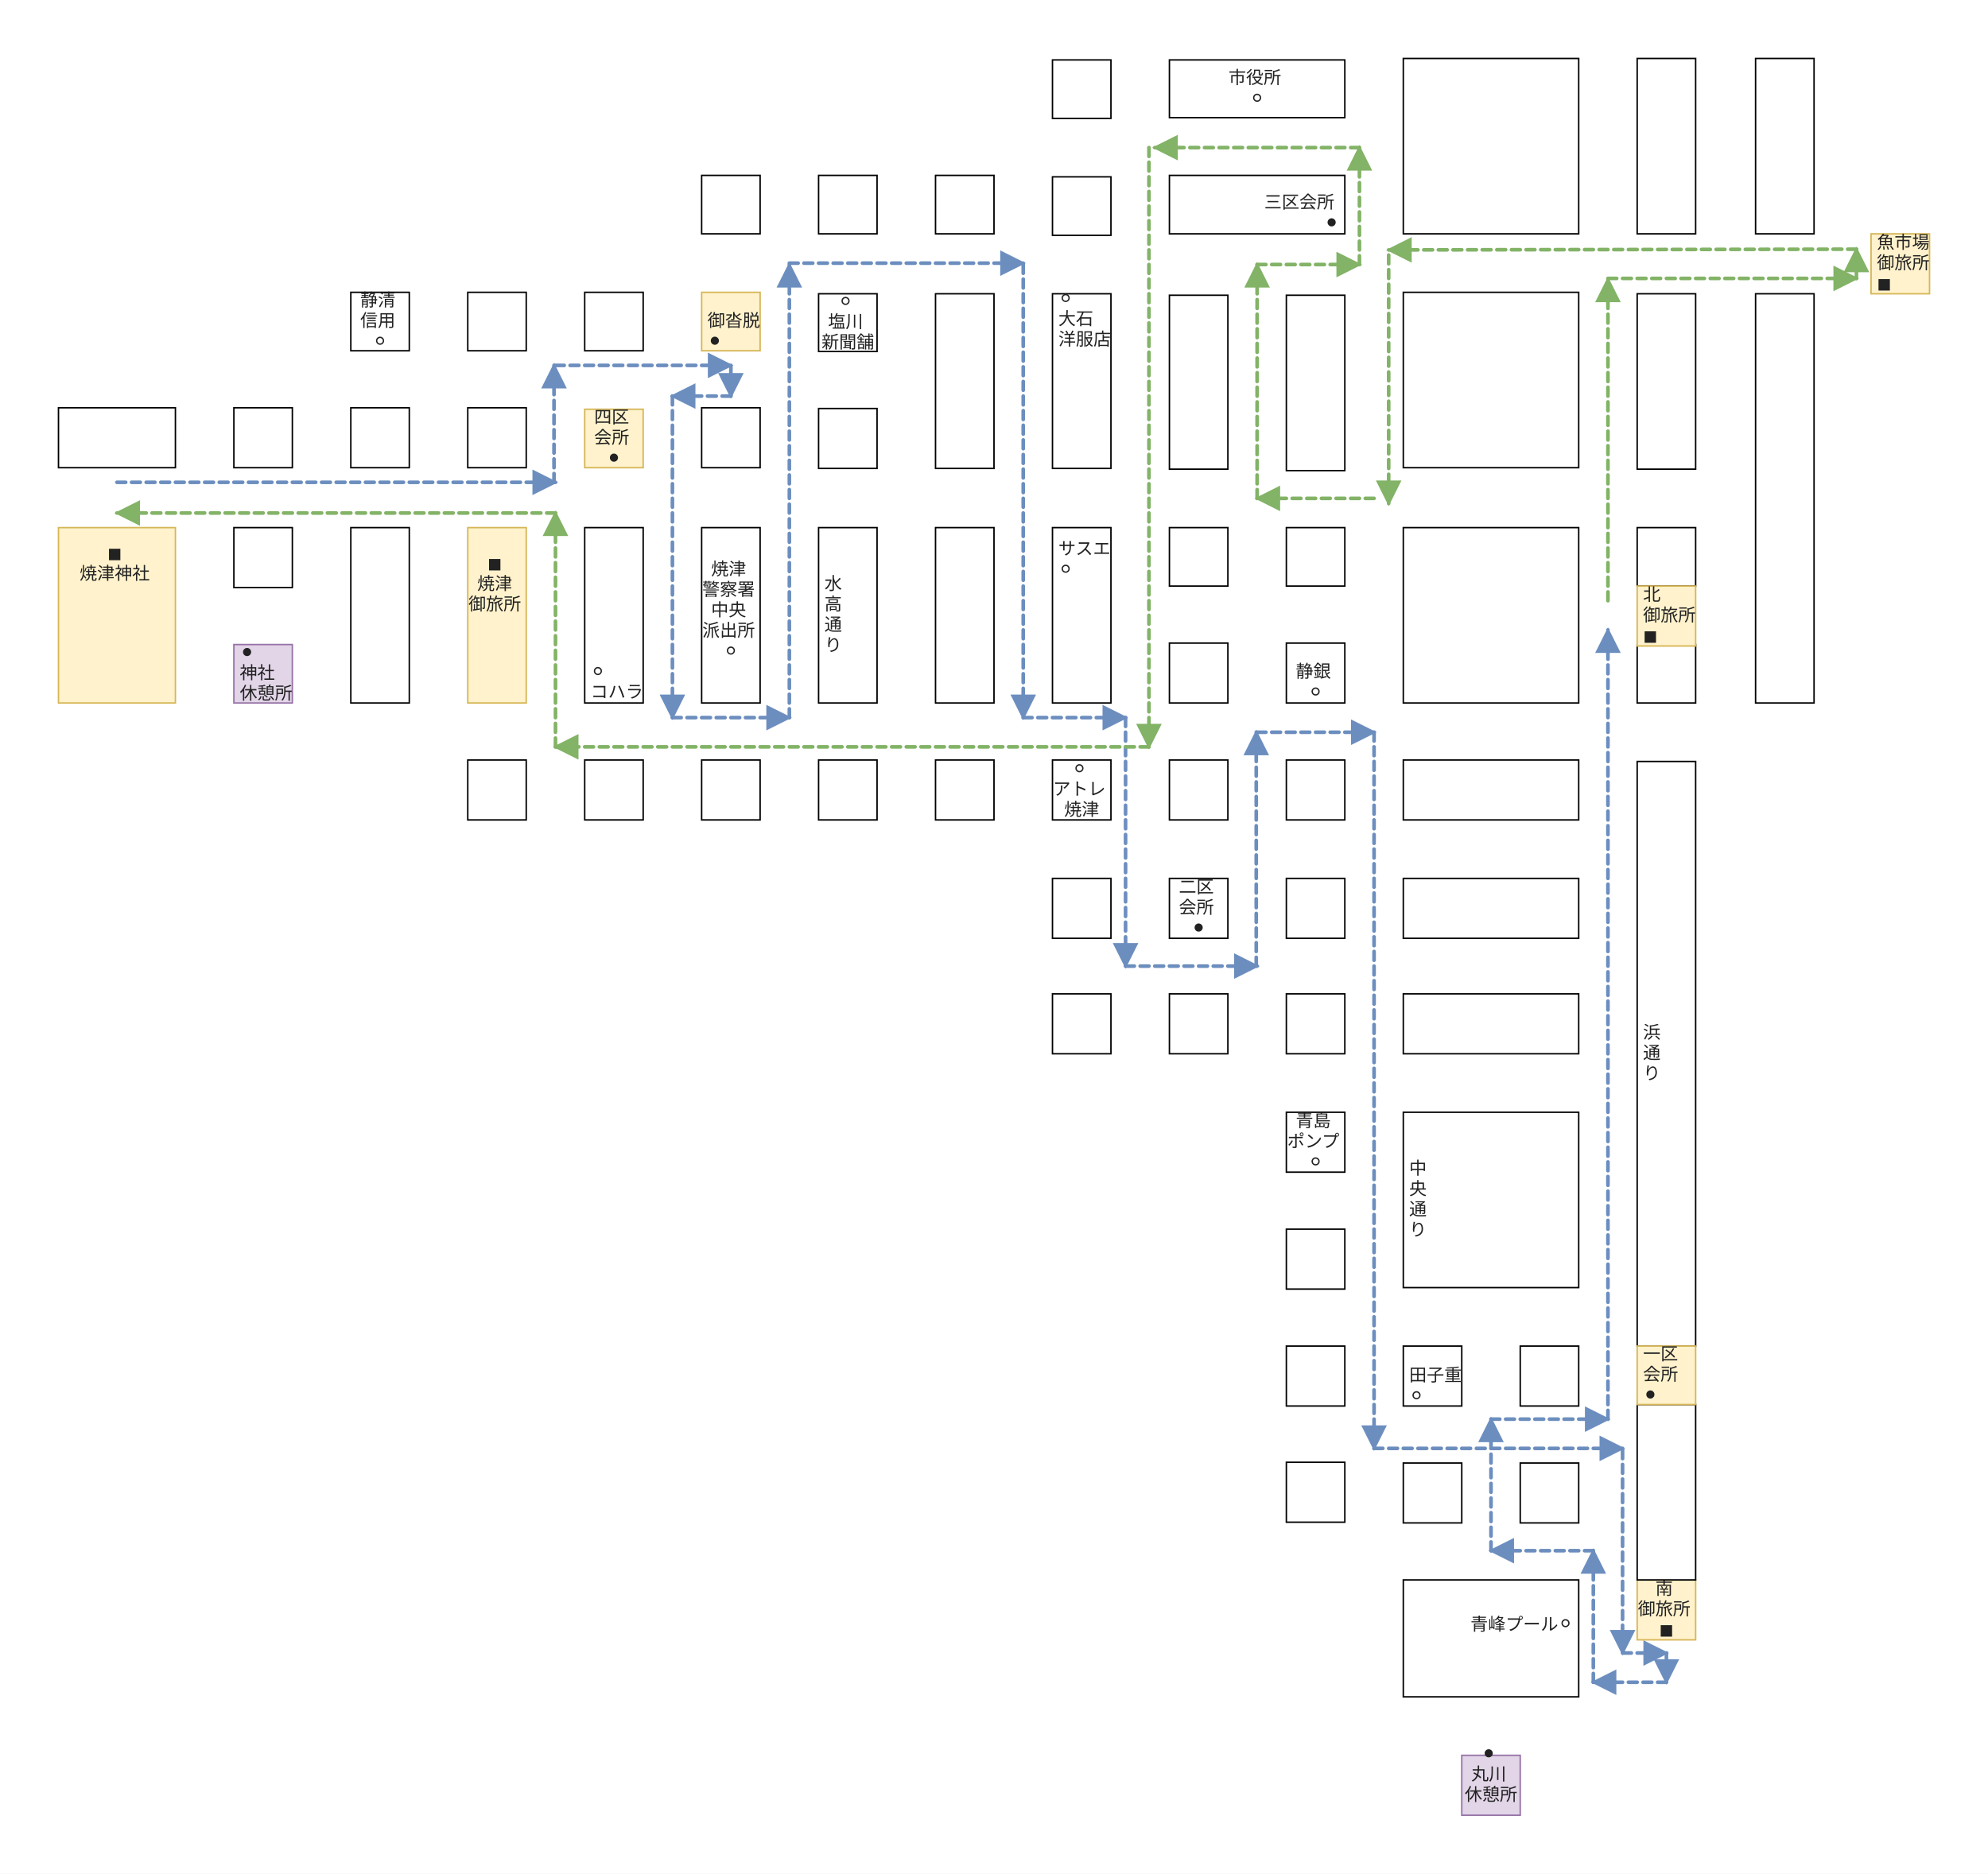
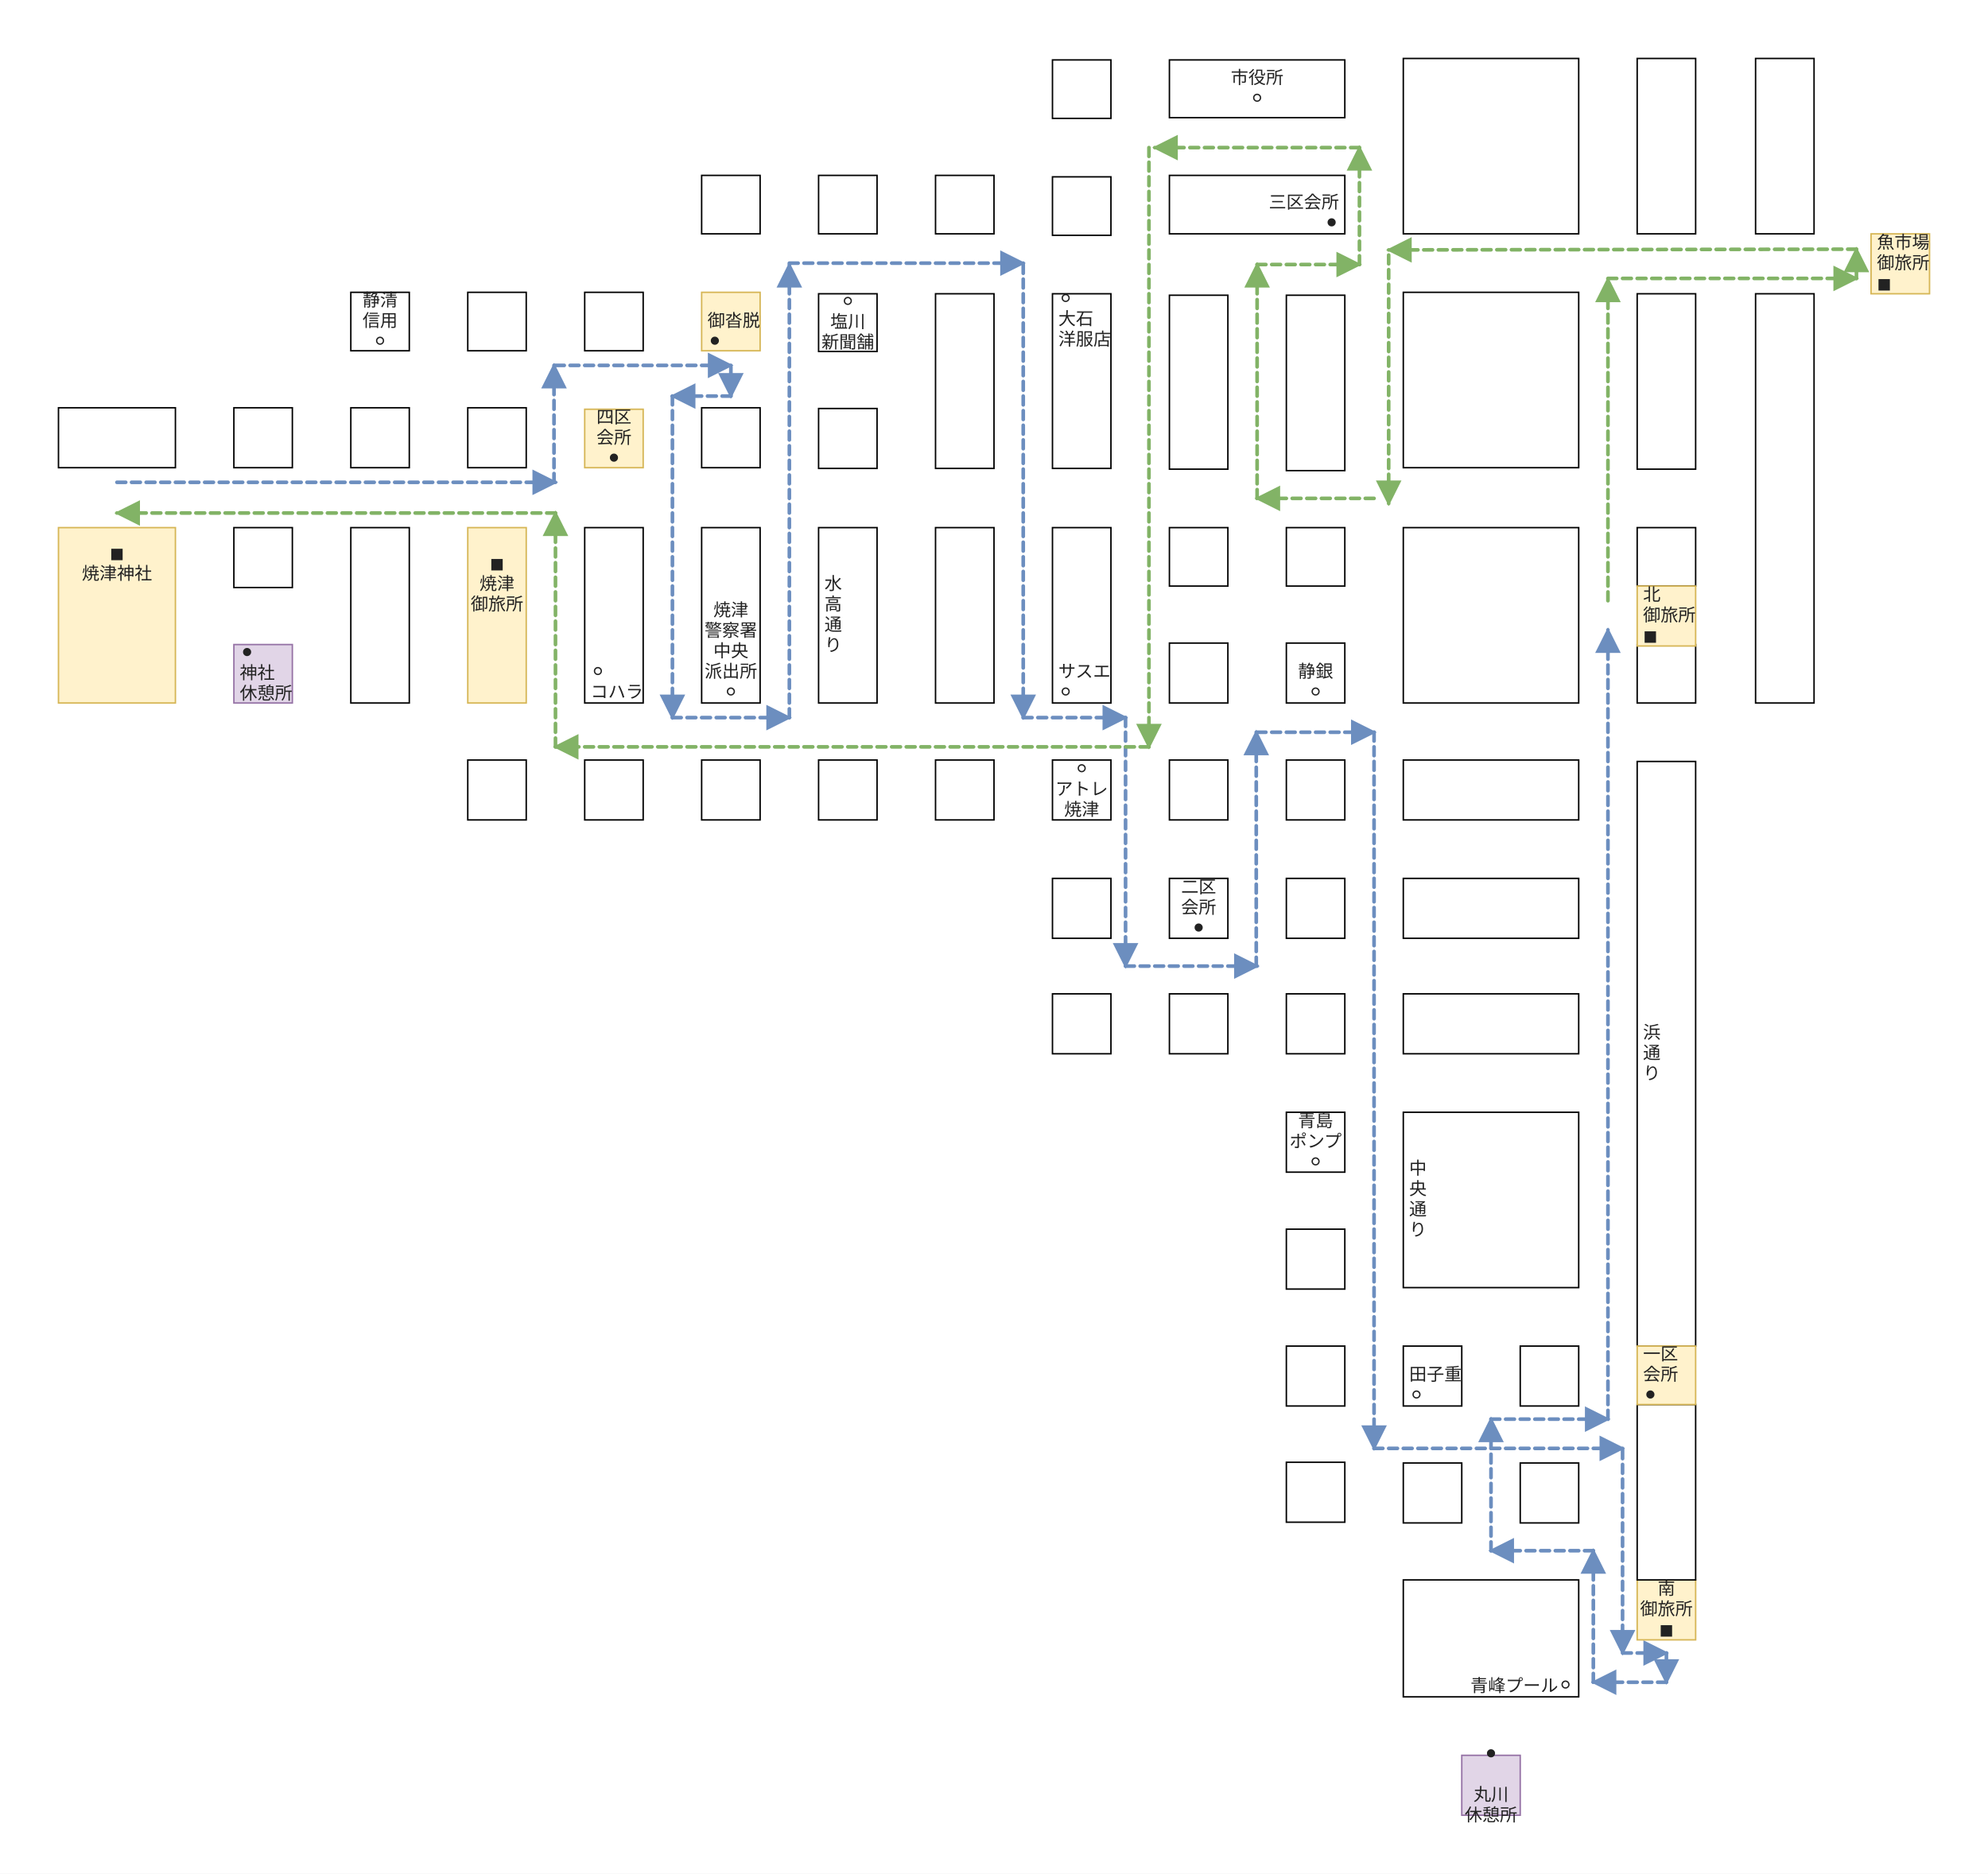
<svg xmlns="http://www.w3.org/2000/svg" viewBox="40.0 -121.0 1360.0 1282.0" width="1360" height="1282" font-family="sans-serif">
  <rect x="40.0" y="-121.0" width="1360.0" height="1282.0" fill="#ffffff" />
  <defs>
    <marker id="arrow-blue" viewBox="0 0 10 10" refX="9" refY="5" markerWidth="7" markerHeight="7" orient="auto-start-reverse">
      <path d="M0,0 L10,5 L0,10 z" fill="#6c8ebf" />
    </marker>
    <marker id="arrow-green" viewBox="0 0 10 10" refX="9" refY="5" markerWidth="7" markerHeight="7" orient="auto-start-reverse">
      <path d="M0,0 L10,5 L0,10 z" fill="#82b366" />
    </marker>
  </defs>
  <path d="M 120.0,209.0 L 420.0,209.0" fill="none" stroke="#6c8ebf" stroke-width="2.5" stroke-dasharray="6,4" marker-end="url(#arrow-blue)" stroke-linecap="round" stroke-linejoin="round" />
  <path d="M 419.0,209.0 L 419.0,129.0" fill="none" stroke="#6c8ebf" stroke-width="2.5" stroke-dasharray="6,4" marker-end="url(#arrow-blue)" stroke-linecap="round" stroke-linejoin="round" />
  <path d="M 420.0,129.0 L 540.0,129.0" fill="none" stroke="#6c8ebf" stroke-width="2.5" stroke-dasharray="6,4" marker-end="url(#arrow-blue)" stroke-linecap="round" stroke-linejoin="round" />
  <path d="M 500.0,150.0 L 500.0,370.0" fill="none" stroke="#6c8ebf" stroke-width="2.5" stroke-dasharray="6,4" marker-end="url(#arrow-blue)" stroke-linecap="round" stroke-linejoin="round" />
  <path d="M 500.0,370 L 580.0,370" fill="none" stroke="#6c8ebf" stroke-width="2.5" stroke-dasharray="6,4" marker-end="url(#arrow-blue)" stroke-linecap="round" stroke-linejoin="round" />
  <path d="M 580.0,370.0 L 580.0,60.0" fill="none" stroke="#6c8ebf" stroke-width="2.5" stroke-dasharray="6,4" marker-end="url(#arrow-blue)" stroke-linecap="round" stroke-linejoin="round" />
  <path d="M 580.0,59.05 L 740.0,59.05" fill="none" stroke="#6c8ebf" stroke-width="2.5" stroke-dasharray="6,4" marker-end="url(#arrow-blue)" stroke-linecap="round" stroke-linejoin="round" />
  <path d="M 740.0,60.0 L 740.0,370.0" fill="none" stroke="#6c8ebf" stroke-width="2.5" stroke-dasharray="6,4" marker-end="url(#arrow-blue)" stroke-linecap="round" stroke-linejoin="round" />
  <path d="M 740.0,370.0 L 810.0,370.0" fill="none" stroke="#6c8ebf" stroke-width="2.5" stroke-dasharray="6,4" marker-end="url(#arrow-blue)" stroke-linecap="round" stroke-linejoin="round" />
  <path d="M 810.0,370.0 L 810.0,540.0" fill="none" stroke="#6c8ebf" stroke-width="2.5" stroke-dasharray="6,4" marker-end="url(#arrow-blue)" stroke-linecap="round" stroke-linejoin="round" />
  <path d="M 810.0,540.0 L 900.0,540.0" fill="none" stroke="#6c8ebf" stroke-width="2.5" stroke-dasharray="6,4" marker-end="url(#arrow-blue)" stroke-linecap="round" stroke-linejoin="round" />
  <path d="M 899.41,540.0 L 899.41,380.0" fill="none" stroke="#6c8ebf" stroke-width="2.5" stroke-dasharray="6,4" marker-end="url(#arrow-blue)" stroke-linecap="round" stroke-linejoin="round" />
  <path d="M 540.0,150.0 L 500.0,150.0" fill="none" stroke="#6c8ebf" stroke-width="2.5" stroke-dasharray="6,4" marker-end="url(#arrow-blue)" stroke-linecap="round" stroke-linejoin="round" />
  <path d="M 540.0,150.0 L 540.0,130.0 L 540.0,150.0" fill="none" stroke="#6c8ebf" stroke-width="2.5" stroke-dasharray="6,4" marker-end="url(#arrow-blue)" stroke-linecap="round" stroke-linejoin="round" />
  <path d="M 900.0,380.0 L 980.0,380.0" fill="none" stroke="#6c8ebf" stroke-width="2.5" stroke-dasharray="6,4" marker-end="url(#arrow-blue)" stroke-linecap="round" stroke-linejoin="round" />
  <path d="M 980.0,380.0 L 980.0,870.0" fill="none" stroke="#6c8ebf" stroke-width="2.5" stroke-dasharray="6,4" marker-end="url(#arrow-blue)" stroke-linecap="round" stroke-linejoin="round" />
  <path d="M 980.0,870.0 L 1150.0,870.0" fill="none" stroke="#6c8ebf" stroke-width="2.5" stroke-dasharray="6,4" marker-end="url(#arrow-blue)" stroke-linecap="round" stroke-linejoin="round" />
  <path d="M 1150.0,871.0 L 1150.0,1010.0" fill="none" stroke="#6c8ebf" stroke-width="2.5" stroke-dasharray="6,4" marker-end="url(#arrow-blue)" stroke-linecap="round" stroke-linejoin="round" />
  <path d="M 1150.0,1010.0 L 1180.0,1010.0" fill="none" stroke="#6c8ebf" stroke-width="2.5" stroke-dasharray="6,4" marker-end="url(#arrow-blue)" stroke-linecap="round" stroke-linejoin="round" />
  <path d="M 1180.0,1010.0 L 1180.0,1030.0" fill="none" stroke="#6c8ebf" stroke-width="2.5" stroke-dasharray="6,4" marker-end="url(#arrow-blue)" stroke-linecap="round" stroke-linejoin="round" />
  <path d="M 1180.0,1030.0 L 1130.0,1030.0" fill="none" stroke="#6c8ebf" stroke-width="2.5" stroke-dasharray="6,4" marker-end="url(#arrow-blue)" stroke-linecap="round" stroke-linejoin="round" />
  <path d="M 1130.0,1030.0 L 1130.0,940.0" fill="none" stroke="#6c8ebf" stroke-width="2.5" stroke-dasharray="6,4" marker-end="url(#arrow-blue)" stroke-linecap="round" stroke-linejoin="round" />
  <path d="M 1130.0,940.0 L 1060.0,940.0" fill="none" stroke="#6c8ebf" stroke-width="2.5" stroke-dasharray="6,4" marker-end="url(#arrow-blue)" stroke-linecap="round" stroke-linejoin="round" />
  <path d="M 1060.0,940.0 L 1060.0,850.0" fill="none" stroke="#6c8ebf" stroke-width="2.5" stroke-dasharray="6,4" marker-end="url(#arrow-blue)" stroke-linecap="round" stroke-linejoin="round" />
  <path d="M 1060.0,850.0 L 1140.0,850.0" fill="none" stroke="#6c8ebf" stroke-width="2.5" stroke-dasharray="6,4" marker-end="url(#arrow-blue)" stroke-linecap="round" stroke-linejoin="round" />
  <path d="M 1140.0,850.0 L 1140.0,310.0" fill="none" stroke="#6c8ebf" stroke-width="2.5" stroke-dasharray="6,4" marker-end="url(#arrow-blue)" stroke-linecap="round" stroke-linejoin="round" />
  <path d="M 1140.0,290.0 L 1140.0,70.0" fill="none" stroke="#82b366" stroke-width="2.5" stroke-dasharray="6,4" marker-end="url(#arrow-green)" stroke-linecap="round" stroke-linejoin="round" />
  <path d="M 1140.0,69.5 L 1310.0,69.5" fill="none" stroke="#82b366" stroke-width="2.5" stroke-dasharray="6,4" marker-end="url(#arrow-green)" stroke-linecap="round" stroke-linejoin="round" />
  <path d="M 1310.0,69.5 L 1310.0,49.5" fill="none" stroke="#82b366" stroke-width="2.5" stroke-dasharray="6,4" marker-end="url(#arrow-green)" stroke-linecap="round" stroke-linejoin="round" />
  <path d="M 1310.0,49.5 L 990.0,50.0" fill="none" stroke="#82b366" stroke-width="2.5" stroke-dasharray="6,4" marker-end="url(#arrow-green)" stroke-linecap="round" stroke-linejoin="round" />
  <path d="M 990.0,53.5 L 990.0,223.5" fill="none" stroke="#82b366" stroke-width="2.5" stroke-dasharray="6,4" marker-end="url(#arrow-green)" stroke-linecap="round" stroke-linejoin="round" />
  <path d="M 980.0,220.0 L 900.0,220.0" fill="none" stroke="#82b366" stroke-width="2.5" stroke-dasharray="6,4" marker-end="url(#arrow-green)" stroke-linecap="round" stroke-linejoin="round" />
  <path d="M 900.0,220.0 L 900.0,60.0" fill="none" stroke="#82b366" stroke-width="2.5" stroke-dasharray="6,4" marker-end="url(#arrow-green)" stroke-linecap="round" stroke-linejoin="round" />
  <path d="M 900.0,60.0 L 970.0,60.0" fill="none" stroke="#82b366" stroke-width="2.5" stroke-dasharray="6,4" marker-end="url(#arrow-green)" stroke-linecap="round" stroke-linejoin="round" />
  <path d="M 970.0,60.0 L 970.0,-20.0" fill="none" stroke="#82b366" stroke-width="2.5" stroke-dasharray="6,4" marker-end="url(#arrow-green)" stroke-linecap="round" stroke-linejoin="round" />
  <path d="M 970.0,-20.0 L 830.0,-20.0" fill="none" stroke="#82b366" stroke-width="2.5" stroke-dasharray="6,4" marker-end="url(#arrow-green)" stroke-linecap="round" stroke-linejoin="round" />
  <path d="M 826.0,-20.0 L 826.0,390.0" fill="none" stroke="#82b366" stroke-width="2.5" stroke-dasharray="6,4" marker-end="url(#arrow-green)" stroke-linecap="round" stroke-linejoin="round" />
  <path d="M 826.0,390.0 L 420.0,390.0" fill="none" stroke="#82b366" stroke-width="2.5" stroke-dasharray="6,4" marker-end="url(#arrow-green)" stroke-linecap="round" stroke-linejoin="round" />
  <path d="M 420.0,390.0 L 420.0,230.0" fill="none" stroke="#82b366" stroke-width="2.5" stroke-dasharray="6,4" marker-end="url(#arrow-green)" stroke-linecap="round" stroke-linejoin="round" />
  <path d="M 420.0,230.0 L 120.0,230.0" fill="none" stroke="#82b366" stroke-width="2.5" stroke-dasharray="6,4" marker-end="url(#arrow-green)" stroke-linecap="round" stroke-linejoin="round" />
  <rect x="80.0" y="240.0" width="80.0" height="120.0" fill="#fff2cc" stroke="#d6b656" stroke-width="1" />
-   <text x="120.0" y="261.5" font-size="12" text-anchor="middle" fill="#222222">
-     <tspan x="120.0" dy="0">◼️</tspan>
-     <tspan x="120.0" dy="14">焼津神社</tspan>
-     <tspan x="120.0" dy="14" />
-     <tspan x="120.0" dy="14" />
-     <tspan x="120.0" dy="14" />
-     <tspan x="120.0" dy="14" />
-     <tspan x="120.0" dy="14" />
-   </text>
+   <text x="120.0" y="261.5" font-size="12" text-anchor="middle" fill="#222222">◼️</text>
+   <text x="120.0" y="275.5" font-size="12" text-anchor="middle" fill="#222222">焼津神社</text>
  <rect x="200.0" y="240.0" width="40.0" height="41.0" fill="#ffffff" stroke="#000000" stroke-width="1" />
  <rect x="200.0" y="320.0" width="40.0" height="40.0" fill="#e1d5e7" stroke="#9673a6" stroke-width="1" />
-   <text x="204.0" y="329.5" font-size="12" text-anchor="start" fill="#222222">
-     <tspan x="204.0" dy="0">⚫︎</tspan>
-     <tspan x="204.0" dy="14">神社</tspan>
-     <tspan x="204.0" dy="14">休憩所</tspan>
-   </text>
+   <text x="204.0" y="329.5" font-size="12" text-anchor="start" fill="#222222">⚫︎</text>
+   <text x="204.0" y="343.5" font-size="12" text-anchor="start" fill="#222222">神社</text>
+   <text x="204.0" y="357.5" font-size="12" text-anchor="start" fill="#222222">休憩所</text>
  <rect x="280.0" y="240.0" width="40.0" height="120.0" fill="#ffffff" stroke="#000000" stroke-width="1" />
  <rect x="360.0" y="240.0" width="40.0" height="120.0" fill="#fff2cc" stroke="#d6b656" stroke-width="1" />
-   <text x="380.0" y="268.5" font-size="12" text-anchor="middle" fill="#222222">
-     <tspan x="380.0" dy="0">◼️</tspan>
-     <tspan x="380.0" dy="14">焼津</tspan>
-     <tspan x="380.0" dy="14">御旅所</tspan>
-     <tspan x="380.0" dy="14" />
-     <tspan x="380.0" dy="14" />
-     <tspan x="380.0" dy="14" />
-   </text>
+   <text x="380.0" y="268.5" font-size="12" text-anchor="middle" fill="#222222">◼️</text>
+   <text x="380.0" y="282.5" font-size="12" text-anchor="middle" fill="#222222">焼津</text>
+   <text x="380.0" y="296.5" font-size="12" text-anchor="middle" fill="#222222">御旅所</text>
  <rect x="440.0" y="159.0" width="40.0" height="40.0" fill="#fff2cc" stroke="#d6b656" stroke-width="1" />
-   <text x="460.0" y="168.5" font-size="12" text-anchor="middle" fill="#222222">
-     <tspan x="460.0" dy="0">四区</tspan>
-     <tspan x="460.0" dy="14">会所</tspan>
-     <tspan x="460.0" dy="14">⚫︎</tspan>
-   </text>
+   <text x="460.0" y="168.5" font-size="12" text-anchor="middle" fill="#222222">四区</text>
+   <text x="460.0" y="182.5" font-size="12" text-anchor="middle" fill="#222222">会所</text>
+   <text x="460.0" y="196.5" font-size="12" text-anchor="middle" fill="#222222">⚫︎</text>
  <rect x="520.0" y="79.0" width="40.0" height="40.0" fill="#fff2cc" stroke="#d6b656" stroke-width="1" />
-   <text x="524.0" y="88.5" font-size="12" text-anchor="start" fill="#222222">
-     <tspan x="524.0" dy="0" />
-     <tspan x="524.0" dy="14">御沓脱</tspan>
-     <tspan x="524.0" dy="14">⚫︎</tspan>
-   </text>
+   <text x="524.0" y="102.5" font-size="12" text-anchor="start" fill="#222222">御沓脱</text>
+   <text x="524.0" y="116.5" font-size="12" text-anchor="start" fill="#222222">⚫︎</text>
  <rect x="440.0" y="240.0" width="40.0" height="120.0" fill="#ffffff" stroke="#000000" stroke-width="1" />
-   <text x="444.0" y="342.5" font-size="12" text-anchor="start" fill="#222222">
-     <tspan x="444.0" dy="0">⚪︎</tspan>
-     <tspan x="444.0" dy="14">コハラ</tspan>
-   </text>
+   <text x="444.0" y="342.5" font-size="12" text-anchor="start" fill="#222222">⚪︎</text>
+   <text x="444.0" y="356.5" font-size="12" text-anchor="start" fill="#222222">コハラ</text>
  <rect x="520.0" y="158.0" width="40.0" height="41.0" fill="#ffffff" stroke="#000000" stroke-width="1" />
  <rect x="520.0" y="240.0" width="40.0" height="120.0" fill="#ffffff" stroke="#000000" stroke-width="1" />
-   <text x="540.0" y="258.5" font-size="12" text-anchor="middle" fill="#222222">
-     <tspan x="540.0" dy="0" />
-     <tspan x="540.0" dy="14" />
-     <tspan x="540.0" dy="14" />
-     <tspan x="540.0" dy="14">焼津</tspan>
-     <tspan x="540.0" dy="14">警察署</tspan>
-     <tspan x="540.0" dy="14">中央</tspan>
-     <tspan x="540.0" dy="14">派出所</tspan>
-     <tspan x="540.0" dy="14">⚪︎</tspan>
-   </text>
+   <text x="540.0" y="300.5" font-size="12" text-anchor="middle" fill="#222222">焼津</text>
+   <text x="540.0" y="314.5" font-size="12" text-anchor="middle" fill="#222222">警察署</text>
+   <text x="540.0" y="328.5" font-size="12" text-anchor="middle" fill="#222222">中央</text>
+   <text x="540.0" y="342.5" font-size="12" text-anchor="middle" fill="#222222">派出所</text>
+   <text x="540.0" y="356.5" font-size="12" text-anchor="middle" fill="#222222">⚪︎</text>
  <rect x="600.0" y="240.0" width="40.0" height="120.0" fill="#ffffff" stroke="#000000" stroke-width="1" />
-   <text x="604.0" y="282.5" font-size="12" text-anchor="start" fill="#222222">
-     <tspan x="604.0" dy="0">水</tspan>
-     <tspan x="604.0" dy="14">高</tspan>
-     <tspan x="604.0" dy="14">通</tspan>
-     <tspan x="604.0" dy="14">り</tspan>
-   </text>
+   <text x="604.0" y="282.5" font-size="12" text-anchor="start" fill="#222222">水</text>
+   <text x="604.0" y="296.5" font-size="12" text-anchor="start" fill="#222222">高</text>
+   <text x="604.0" y="310.5" font-size="12" text-anchor="start" fill="#222222">通</text>
+   <text x="604.0" y="324.5" font-size="12" text-anchor="start" fill="#222222">り</text>
  <rect x="600.0" y="80.0" width="40.0" height="39.5" fill="#ffffff" stroke="#000000" stroke-width="1" />
-   <text x="620.0" y="89.25" font-size="12" text-anchor="middle" fill="#222222">
-     <tspan x="620.0" dy="0">⚪︎</tspan>
-     <tspan x="620.0" dy="14">塩川</tspan>
-     <tspan x="620.0" dy="14">新聞舗</tspan>
-   </text>
+   <text x="620.0" y="89.25" font-size="12" text-anchor="middle" fill="#222222">⚪︎</text>
+   <text x="620.0" y="103.25" font-size="12" text-anchor="middle" fill="#222222">塩川</text>
+   <text x="620.0" y="117.25" font-size="12" text-anchor="middle" fill="#222222">新聞舗</text>
  <rect x="680.0" y="80.0" width="40.0" height="119.5" fill="#ffffff" stroke="#000000" stroke-width="1" />
  <rect x="760.0" y="80.0" width="40.0" height="119.5" fill="#ffffff" stroke="#000000" stroke-width="1" />
-   <text x="764.0" y="87.25" font-size="12" text-anchor="start" fill="#222222">
-     <tspan x="764.0" dy="0">⚪︎</tspan>
-     <tspan x="764.0" dy="14">大石</tspan>
-     <tspan x="764.0" dy="14">洋服店</tspan>
-     <tspan x="764.0" dy="14" />
-     <tspan x="764.0" dy="14" />
-     <tspan x="764.0" dy="14" />
-     <tspan x="764.0" dy="14" />
-     <tspan x="764.0" dy="14" />
-     <tspan x="764.0" dy="14" />
-   </text>
+   <text x="764.0" y="87.25" font-size="12" text-anchor="start" fill="#222222">⚪︎</text>
+   <text x="764.0" y="101.25" font-size="12" text-anchor="start" fill="#222222">大石</text>
+   <text x="764.0" y="115.25" font-size="12" text-anchor="start" fill="#222222">洋服店</text>
  <rect x="600.0" y="158.5" width="40.0" height="41.0" fill="#ffffff" stroke="#000000" stroke-width="1" />
  <rect x="760.0" y="240.0" width="40.0" height="120.0" fill="#ffffff" stroke="#000000" stroke-width="1" />
-   <text x="764.0" y="244.5" font-size="12" text-anchor="start" fill="#222222">
-     <tspan x="764.0" dy="0" />
-     <tspan x="764.0" dy="14" />
-     <tspan x="764.0" dy="14" />
-     <tspan x="764.0" dy="14" />
-     <tspan x="764.0" dy="14" />
-     <tspan x="764.0" dy="14" />
-     <tspan x="764.0" dy="14" />
-     <tspan x="764.0" dy="14">サスエ</tspan>
-     <tspan x="764.0" dy="14">⚪︎</tspan>
-   </text>
+   <text x="764.0" y="342.5" font-size="12" text-anchor="start" fill="#222222">サスエ</text>
+   <text x="764.0" y="356.5" font-size="12" text-anchor="start" fill="#222222">⚪︎</text>
  <rect x="840.0" y="240.0" width="40.0" height="40.0" fill="#ffffff" stroke="#000000" stroke-width="1" />
  <rect x="840.0" y="319.0" width="40.0" height="41.0" fill="#ffffff" stroke="#000000" stroke-width="1" />
  <rect x="760.0" y="399.0" width="40.0" height="41.0" fill="#ffffff" stroke="#000000" stroke-width="1" />
-   <text x="780.0" y="409.0" font-size="12" text-anchor="middle" fill="#222222">
-     <tspan x="780.0" dy="0">⚪︎</tspan>
-     <tspan x="780.0" dy="14">アトレ</tspan>
-     <tspan x="780.0" dy="14">焼津</tspan>
-   </text>
+   <text x="780.0" y="409.0" font-size="12" text-anchor="middle" fill="#222222">⚪︎</text>
+   <text x="780.0" y="423.0" font-size="12" text-anchor="middle" fill="#222222">アトレ</text>
+   <text x="780.0" y="437.0" font-size="12" text-anchor="middle" fill="#222222">焼津</text>
  <rect x="680.0" y="240.0" width="40.0" height="120.0" fill="#ffffff" stroke="#000000" stroke-width="1" />
  <rect x="840.0" y="399.0" width="40.0" height="41.0" fill="#ffffff" stroke="#000000" stroke-width="1" />
  <rect x="840.0" y="480.0" width="40.0" height="41.0" fill="#ffffff" stroke="#000000" stroke-width="1" />
-   <text x="860.0" y="490.0" font-size="12" text-anchor="middle" fill="#222222">
-     <tspan x="860.0" dy="0">二区</tspan>
-     <tspan x="860.0" dy="14">会所</tspan>
-     <tspan x="860.0" dy="14">⚫︎</tspan>
-   </text>
+   <text x="860.0" y="490.0" font-size="12" text-anchor="middle" fill="#222222">二区</text>
+   <text x="860.0" y="504.0" font-size="12" text-anchor="middle" fill="#222222">会所</text>
+   <text x="860.0" y="518.0" font-size="12" text-anchor="middle" fill="#222222">⚫︎</text>
  <rect x="920.0" y="399.0" width="40.0" height="41.0" fill="#ffffff" stroke="#000000" stroke-width="1" />
  <rect x="920.0" y="480.0" width="40.0" height="41.0" fill="#ffffff" stroke="#000000" stroke-width="1" />
  <rect x="1000.0" y="399.0" width="120.0" height="41.0" fill="#ffffff" stroke="#000000" stroke-width="1" />
  <rect x="1000.0" y="480.0" width="120.0" height="41.0" fill="#ffffff" stroke="#000000" stroke-width="1" />
  <rect x="1000.0" y="559.0" width="120.0" height="41.0" fill="#ffffff" stroke="#000000" stroke-width="1" />
  <rect x="920.0" y="640.0" width="40.0" height="41.0" fill="#ffffff" stroke="#000000" stroke-width="1" />
-   <text x="940.0" y="650.0" font-size="12" text-anchor="middle" fill="#222222">
-     <tspan x="940.0" dy="0">青島</tspan>
-     <tspan x="940.0" dy="14">ポンプ</tspan>
-     <tspan x="940.0" dy="14">⚪︎</tspan>
-   </text>
+   <text x="940.0" y="650.0" font-size="12" text-anchor="middle" fill="#222222">青島</text>
+   <text x="940.0" y="664.0" font-size="12" text-anchor="middle" fill="#222222">ポンプ</text>
+   <text x="940.0" y="678.0" font-size="12" text-anchor="middle" fill="#222222">⚪︎</text>
  <rect x="920.0" y="559.0" width="40.0" height="41.0" fill="#ffffff" stroke="#000000" stroke-width="1" />
  <rect x="920.0" y="720.0" width="40.0" height="41.0" fill="#ffffff" stroke="#000000" stroke-width="1" />
  <rect x="920.0" y="800.0" width="40.0" height="41.0" fill="#ffffff" stroke="#000000" stroke-width="1" />
  <rect x="1000.0" y="800.0" width="40.0" height="41.0" fill="#ffffff" stroke="#000000" stroke-width="1" />
-   <text x="1004.0" y="810.0" font-size="12" text-anchor="start" fill="#222222">
-     <tspan x="1004.0" dy="0" />
-     <tspan x="1004.0" dy="14">田子重</tspan>
-     <tspan x="1004.0" dy="14">⚪︎</tspan>
-   </text>
+   <text x="1004.0" y="823.5" font-size="12" text-anchor="start" fill="#222222">田子重</text>
+   <text x="1004.0" y="837.5" font-size="12" text-anchor="start" fill="#222222">⚪︎</text>
  <rect x="1000.0" y="640.0" width="120.0" height="120.0" fill="#ffffff" stroke="#000000" stroke-width="1" />
-   <text x="1004.0" y="682.5" font-size="12" text-anchor="start" fill="#222222">
-     <tspan x="1004.0" dy="0">中</tspan>
-     <tspan x="1004.0" dy="14">央</tspan>
-     <tspan x="1004.0" dy="14">通</tspan>
-     <tspan x="1004.0" dy="14">り</tspan>
-   </text>
+   <text x="1004.0" y="682.5" font-size="12" text-anchor="start" fill="#222222">中</text>
+   <text x="1004.0" y="696.5" font-size="12" text-anchor="start" fill="#222222">央</text>
+   <text x="1004.0" y="710.5" font-size="12" text-anchor="start" fill="#222222">通</text>
+   <text x="1004.0" y="724.5" font-size="12" text-anchor="start" fill="#222222">り</text>
  <rect x="1000.0" y="880.0" width="40.0" height="41.0" fill="#ffffff" stroke="#000000" stroke-width="1" />
  <rect x="1080.0" y="880.0" width="40.0" height="41.0" fill="#ffffff" stroke="#000000" stroke-width="1" />
  <rect x="1080.0" y="800.0" width="40.0" height="41.0" fill="#ffffff" stroke="#000000" stroke-width="1" />
  <rect x="1000.0" y="960.0" width="120.0" height="80.0" fill="#ffffff" stroke="#000000" stroke-width="1" />
-   <text x="1116.0" y="980.5" font-size="12" text-anchor="end" fill="#222222">
-     <tspan x="1116.0" dy="0" />
-     <tspan x="1116.0" dy="14" />
-     <tspan x="1116.0" dy="14" />
-     <tspan x="1116.0" dy="14" />
-     <tspan x="1116.0" dy="14">青峰プール⚪︎</tspan>
-   </text>
+   <text x="1116.0" y="1036.5" font-size="12" text-anchor="end" fill="#222222">青峰プール⚪︎</text>
  <rect x="1160.0" y="960.0" width="40.0" height="41.0" fill="#fff2cc" stroke="#d6b656" stroke-width="1" />
-   <text x="1180.0" y="970.0" font-size="12" text-anchor="middle" fill="#222222">
-     <tspan x="1180.0" dy="0">南</tspan>
-     <tspan x="1180.0" dy="14">御旅所</tspan>
-     <tspan x="1180.0" dy="14">◼️</tspan>
-   </text>
+   <text x="1180.0" y="970.0" font-size="12" text-anchor="middle" fill="#222222">南</text>
+   <text x="1180.0" y="984.0" font-size="12" text-anchor="middle" fill="#222222">御旅所</text>
+   <text x="1180.0" y="998.0" font-size="12" text-anchor="middle" fill="#222222">◼️</text>
  <rect x="1040.0" y="1080.0" width="40.0" height="41.0" fill="#e1d5e7" stroke="#9673a6" stroke-width="1" />
-   <text x="1060.0" y="1083.0" font-size="12" text-anchor="middle" fill="#222222">
-     <tspan x="1060.0" dy="0">⚫︎</tspan>
-     <tspan x="1060.0" dy="14" />
-     <tspan x="1060.0" dy="14">丸川</tspan>
-     <tspan x="1060.0" dy="14">休憩所</tspan>
-   </text>
+   <text x="1060.0" y="1083.0" font-size="12" text-anchor="middle" fill="#222222">⚫︎</text>
+   <text x="1060.0" y="1111.0" font-size="12" text-anchor="middle" fill="#222222">丸川</text>
+   <text x="1060.0" y="1125.0" font-size="12" text-anchor="middle" fill="#222222">休憩所</text>
  <rect x="1160.0" y="240.0" width="40.0" height="40.0" fill="#ffffff" stroke="#000000" stroke-width="1" />
  <rect x="1160.0" y="320.0" width="40.0" height="40.0" fill="#ffffff" stroke="#000000" stroke-width="1" />
  <rect x="1160.0" y="280.0" width="40.0" height="41.0" fill="#fff2cc" stroke="#d6b656" stroke-width="1" />
-   <text x="1164.0" y="290.0" font-size="12" text-anchor="start" fill="#222222">
-     <tspan x="1164.0" dy="0">北</tspan>
-     <tspan x="1164.0" dy="14">御旅所</tspan>
-     <tspan x="1164.0" dy="14">◼️</tspan>
-   </text>
+   <text x="1164.0" y="290.0" font-size="12" text-anchor="start" fill="#222222">北</text>
+   <text x="1164.0" y="304.0" font-size="12" text-anchor="start" fill="#222222">御旅所</text>
+   <text x="1164.0" y="318.0" font-size="12" text-anchor="start" fill="#222222">◼️</text>
  <rect x="1160.0" y="80.0" width="40.0" height="120.0" fill="#ffffff" stroke="#000000" stroke-width="1" />
  <rect x="1241.0" y="80.0" width="40.0" height="280.0" fill="#ffffff" stroke="#000000" stroke-width="1" />
  <rect x="1320.0" y="39.0" width="40.0" height="41.0" fill="#fff2cc" stroke="#d6b656" stroke-width="1" />
-   <text x="1324.0" y="49.0" font-size="12" text-anchor="start" fill="#222222">
-     <tspan x="1324.0" dy="0">魚市場</tspan>
-     <tspan x="1324.0" dy="14">御旅所</tspan>
-     <tspan x="1324.0" dy="14">◼️</tspan>
-   </text>
+   <text x="1324.0" y="49.0" font-size="12" text-anchor="start" fill="#222222">魚市場</text>
+   <text x="1324.0" y="63.0" font-size="12" text-anchor="start" fill="#222222">御旅所</text>
+   <text x="1324.0" y="77.0" font-size="12" text-anchor="start" fill="#222222">◼️</text>
  <rect x="920.0" y="81.0" width="40.0" height="120.0" fill="#ffffff" stroke="#000000" stroke-width="1" />
  <rect x="840.0" y="81.0" width="40.0" height="119.0" fill="#ffffff" stroke="#000000" stroke-width="1" />
  <rect x="840.0" y="-1.0" width="120.0" height="40.0" fill="#ffffff" stroke="#000000" stroke-width="1" />
-   <text x="956.0" y="21.5" font-size="12" text-anchor="end" fill="#222222">
-     <tspan x="956.0" dy="0">三区会所</tspan>
-     <tspan x="956.0" dy="14">⚫︎</tspan>
-   </text>
+   <text x="956.0" y="21.5" font-size="12" text-anchor="end" fill="#222222">三区会所</text>
+   <text x="956.0" y="35.5" font-size="12" text-anchor="end" fill="#222222">⚫︎</text>
  <rect x="1000.0" y="240.0" width="120.0" height="120.0" fill="#ffffff" stroke="#000000" stroke-width="1" />
  <rect x="920.0" y="319.0" width="40.0" height="41.0" fill="#ffffff" stroke="#000000" stroke-width="1" />
-   <text x="940.0" y="328.5" font-size="12" text-anchor="middle" fill="#222222">
-     <tspan x="940.0" dy="0" />
-     <tspan x="940.0" dy="14">静銀</tspan>
-     <tspan x="940.0" dy="14">⚪︎</tspan>
-   </text>
+   <text x="940.0" y="342.5" font-size="12" text-anchor="middle" fill="#222222">静銀</text>
+   <text x="940.0" y="356.5" font-size="12" text-anchor="middle" fill="#222222">⚪︎</text>
  <rect x="920.0" y="240.0" width="40.0" height="40.0" fill="#ffffff" stroke="#000000" stroke-width="1" />
  <rect x="1160.0" y="840.0" width="40.0" height="120.0" fill="#ffffff" stroke="#000000" stroke-width="1" />
  <rect x="1160.0" y="400.0" width="40.0" height="400.0" fill="#ffffff" stroke="#000000" stroke-width="1" />
-   <text x="1164.0" y="589.5" font-size="12" text-anchor="start" fill="#222222">
-     <tspan x="1164.0" dy="0">浜</tspan>
-     <tspan x="1164.0" dy="14">通</tspan>
-     <tspan x="1164.0" dy="14">り</tspan>
-   </text>
+   <text x="1164.0" y="589.5" font-size="12" text-anchor="start" fill="#222222">浜</text>
+   <text x="1164.0" y="603.5" font-size="12" text-anchor="start" fill="#222222">通</text>
+   <text x="1164.0" y="617.5" font-size="12" text-anchor="start" fill="#222222">り</text>
  <rect x="1160.0" y="800.0" width="40.0" height="40.0" fill="#fff2cc" stroke="#d6b656" stroke-width="1" />
-   <text x="1164.0" y="809.5" font-size="12" text-anchor="start" fill="#222222">
-     <tspan x="1164.0" dy="0">一区</tspan>
-     <tspan x="1164.0" dy="14">会所</tspan>
-     <tspan x="1164.0" dy="14">⚫︎</tspan>
-   </text>
+   <text x="1164.0" y="809.5" font-size="12" text-anchor="start" fill="#222222">一区</text>
+   <text x="1164.0" y="823.5" font-size="12" text-anchor="start" fill="#222222">会所</text>
+   <text x="1164.0" y="837.5" font-size="12" text-anchor="start" fill="#222222">⚫︎</text>
  <rect x="1000.0" y="79.0" width="120.0" height="120.0" fill="#ffffff" stroke="#000000" stroke-width="1" />
  <rect x="840.0" y="559.0" width="40.0" height="41.0" fill="#ffffff" stroke="#000000" stroke-width="1" />
  <rect x="920.0" y="879.5" width="40.0" height="41.0" fill="#ffffff" stroke="#000000" stroke-width="1" />
  <rect x="680.0" y="399.0" width="40.0" height="41.0" fill="#ffffff" stroke="#000000" stroke-width="1" />
  <rect x="600.0" y="399.0" width="40.0" height="41.0" fill="#ffffff" stroke="#000000" stroke-width="1" />
  <rect x="520.0" y="399.0" width="40.0" height="41.0" fill="#ffffff" stroke="#000000" stroke-width="1" />
  <rect x="440.0" y="399.0" width="40.0" height="41.0" fill="#ffffff" stroke="#000000" stroke-width="1" />
  <rect x="360.0" y="399.0" width="40.0" height="41.0" fill="#ffffff" stroke="#000000" stroke-width="1" />
  <rect x="80.0" y="158.0" width="80.0" height="41.0" fill="#ffffff" stroke="#000000" stroke-width="1" />
  <rect x="200.0" y="158.0" width="40.0" height="41.0" fill="#ffffff" stroke="#000000" stroke-width="1" />
  <rect x="280.0" y="158.0" width="40.0" height="41.0" fill="#ffffff" stroke="#000000" stroke-width="1" />
  <rect x="360.0" y="158.0" width="40.0" height="41.0" fill="#ffffff" stroke="#000000" stroke-width="1" />
  <rect x="1241.0" y="-81.0" width="40.0" height="120.0" fill="#ffffff" stroke="#000000" stroke-width="1" />
  <rect x="1160.0" y="-81.0" width="40.0" height="120.0" fill="#ffffff" stroke="#000000" stroke-width="1" />
  <rect x="1000.0" y="-81.0" width="120.0" height="120.0" fill="#ffffff" stroke="#000000" stroke-width="1" />
  <rect x="840.0" y="-80.0" width="120.0" height="39.5" fill="#ffffff" stroke="#000000" stroke-width="1" />
-   <text x="900.0" y="-63.75" font-size="12" text-anchor="middle" fill="#222222">
-     <tspan x="900.0" dy="0">市役所</tspan>
-     <tspan x="900.0" dy="14">⚪︎</tspan>
-   </text>
+   <text x="900.0" y="-63.75" font-size="12" text-anchor="middle" fill="#222222">市役所</text>
+   <text x="900.0" y="-49.75" font-size="12" text-anchor="middle" fill="#222222">⚪︎</text>
  <rect x="760.0" y="0.0" width="40.0" height="40.0" fill="#ffffff" stroke="#000000" stroke-width="1" />
  <rect x="760.0" y="480.0" width="40.0" height="41.0" fill="#ffffff" stroke="#000000" stroke-width="1" />
  <rect x="760.0" y="559.0" width="40.0" height="41.0" fill="#ffffff" stroke="#000000" stroke-width="1" />
  <rect x="680.0" y="-1.0" width="40.0" height="40.0" fill="#ffffff" stroke="#000000" stroke-width="1" />
  <rect x="600.0" y="-1.0" width="40.0" height="40.0" fill="#ffffff" stroke="#000000" stroke-width="1" />
  <rect x="760.0" y="-80.0" width="40.0" height="40.0" fill="#ffffff" stroke="#000000" stroke-width="1" />
  <rect x="520.0" y="-1.0" width="40.0" height="40.0" fill="#ffffff" stroke="#000000" stroke-width="1" />
  <rect x="440.0" y="79.0" width="40.0" height="40.0" fill="#ffffff" stroke="#000000" stroke-width="1" />
  <rect x="360.0" y="79.0" width="40.0" height="40.0" fill="#ffffff" stroke="#000000" stroke-width="1" />
  <rect x="280.0" y="79.0" width="40.0" height="40.0" fill="#ffffff" stroke="#000000" stroke-width="1" />
-   <text x="300.0" y="88.5" font-size="12" text-anchor="middle" fill="#222222">
-     <tspan x="300.0" dy="0">静清</tspan>
-     <tspan x="300.0" dy="14">信用</tspan>
-     <tspan x="300.0" dy="14">⚪︎</tspan>
-   </text>
+   <text x="300.0" y="88.5" font-size="12" text-anchor="middle" fill="#222222">静清</text>
+   <text x="300.0" y="102.5" font-size="12" text-anchor="middle" fill="#222222">信用</text>
+   <text x="300.0" y="116.5" font-size="12" text-anchor="middle" fill="#222222">⚪︎</text>
</svg>
